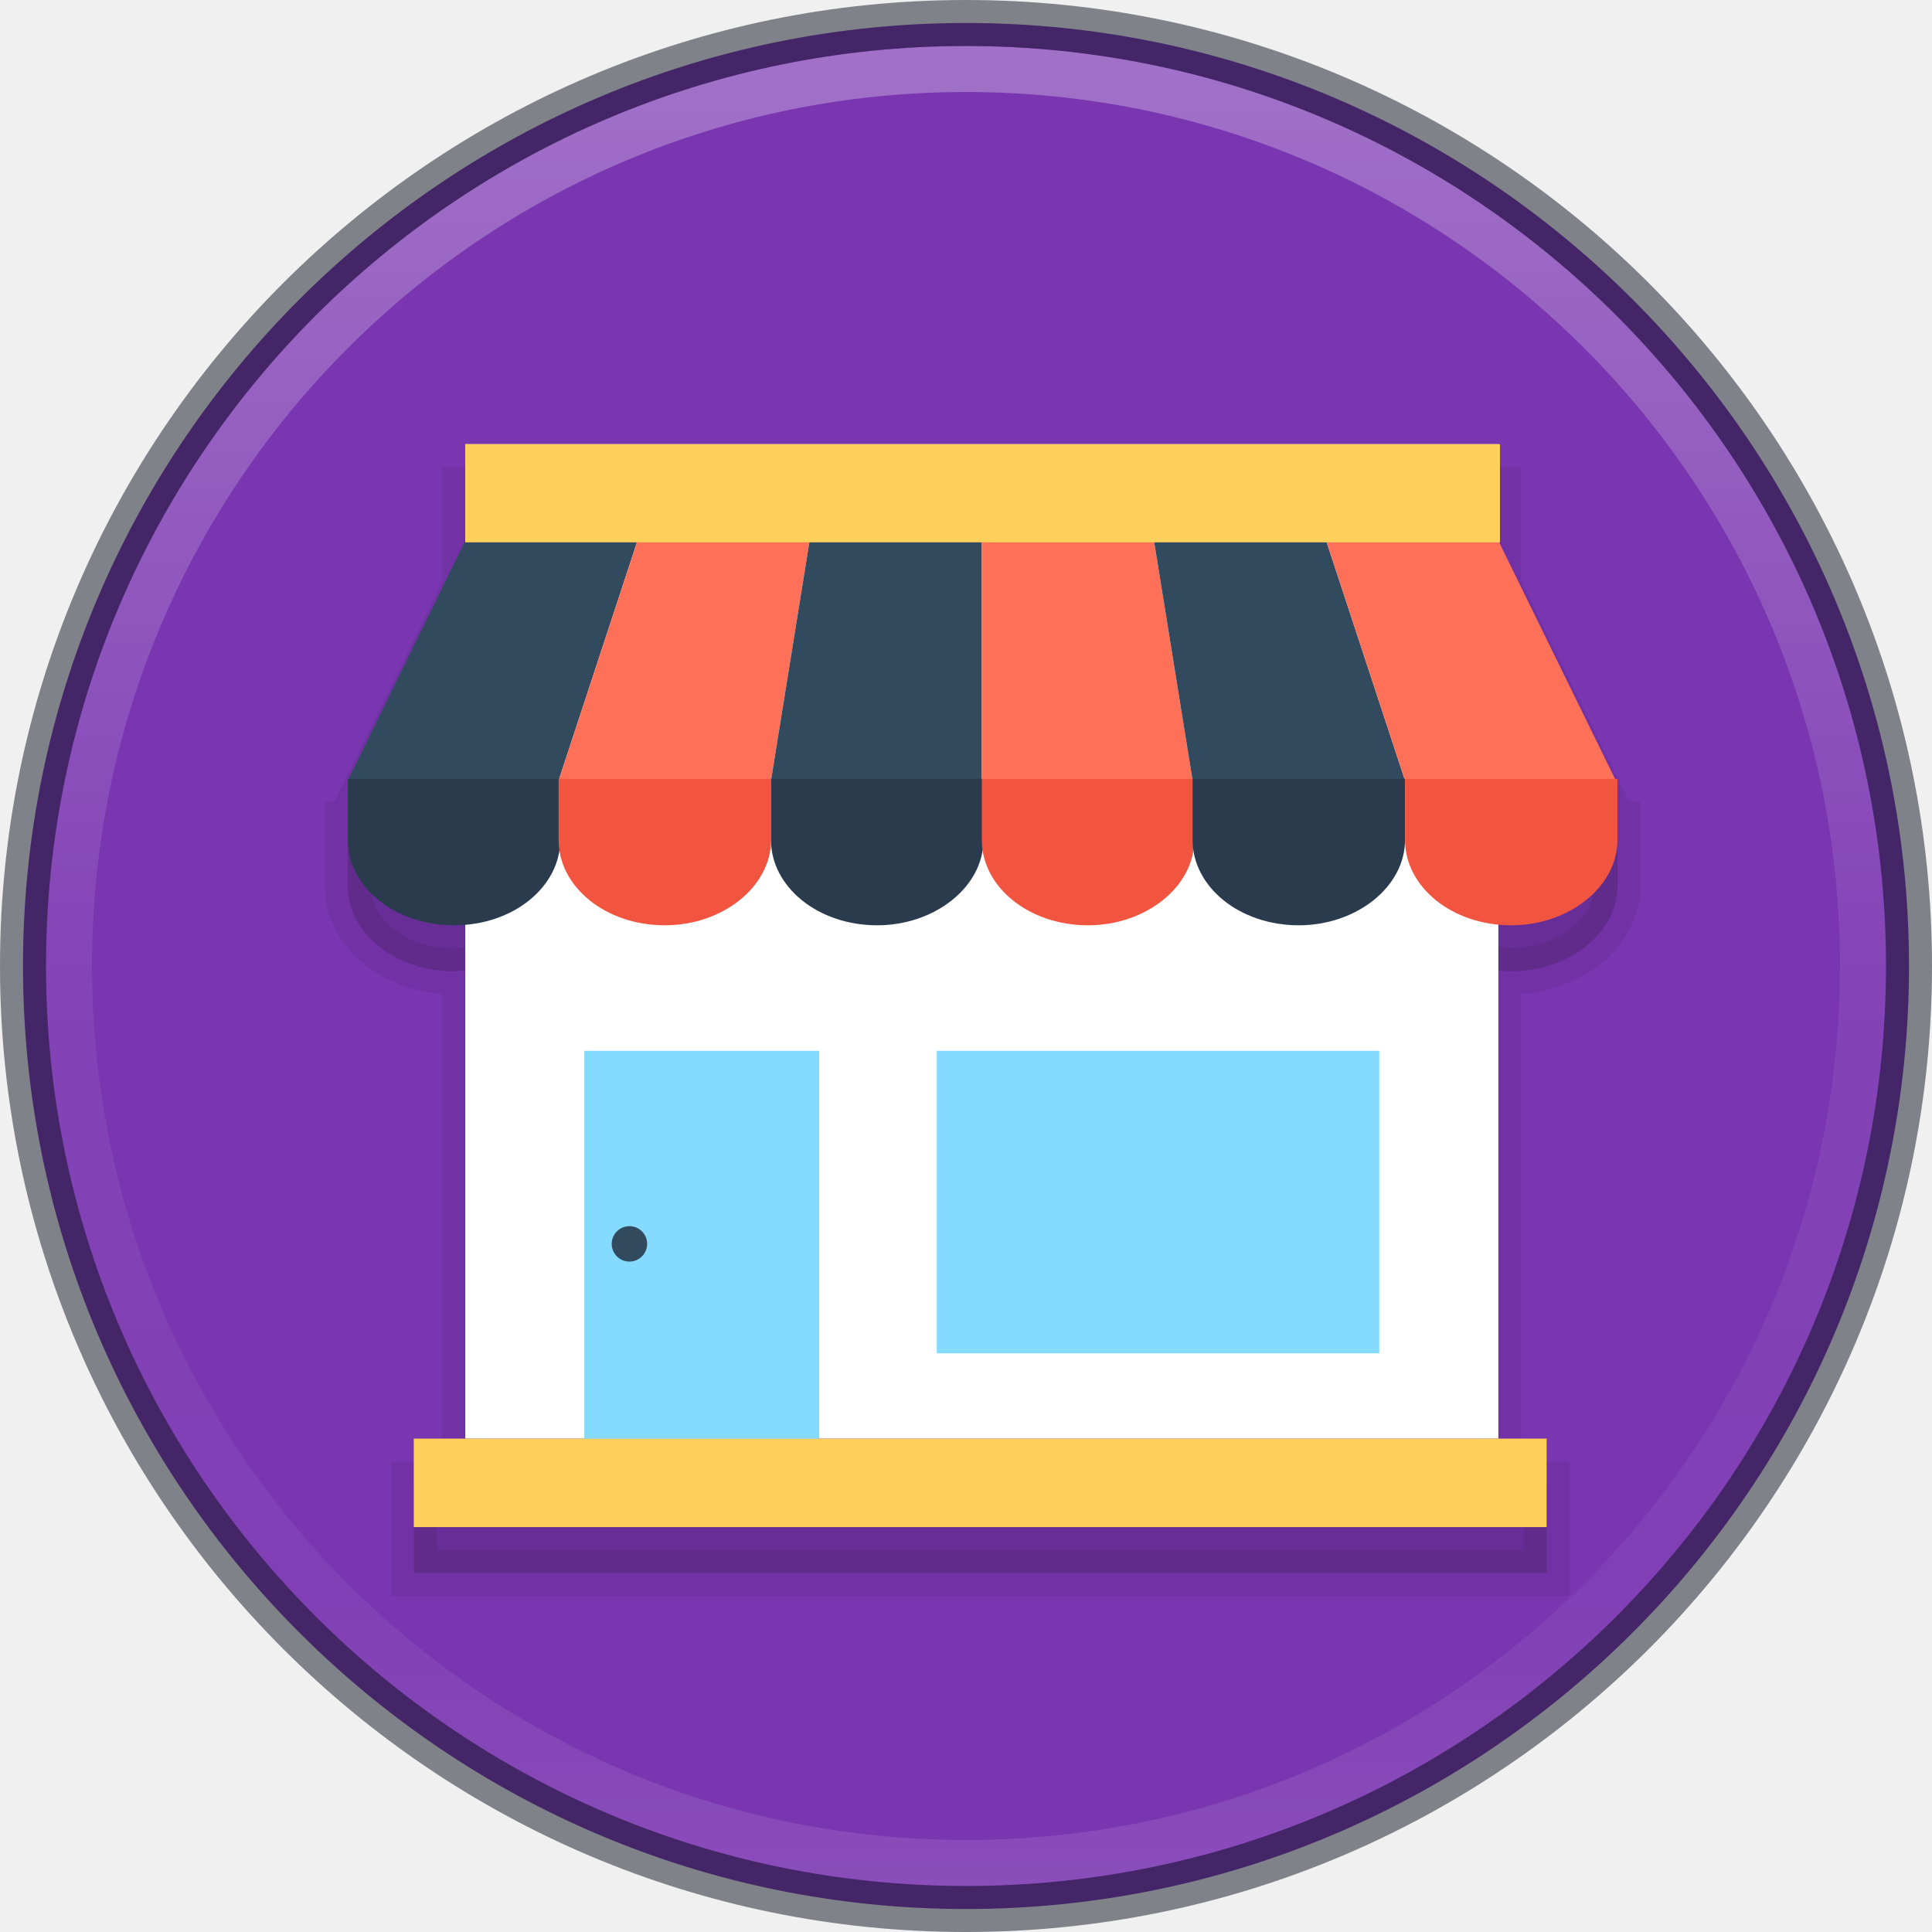
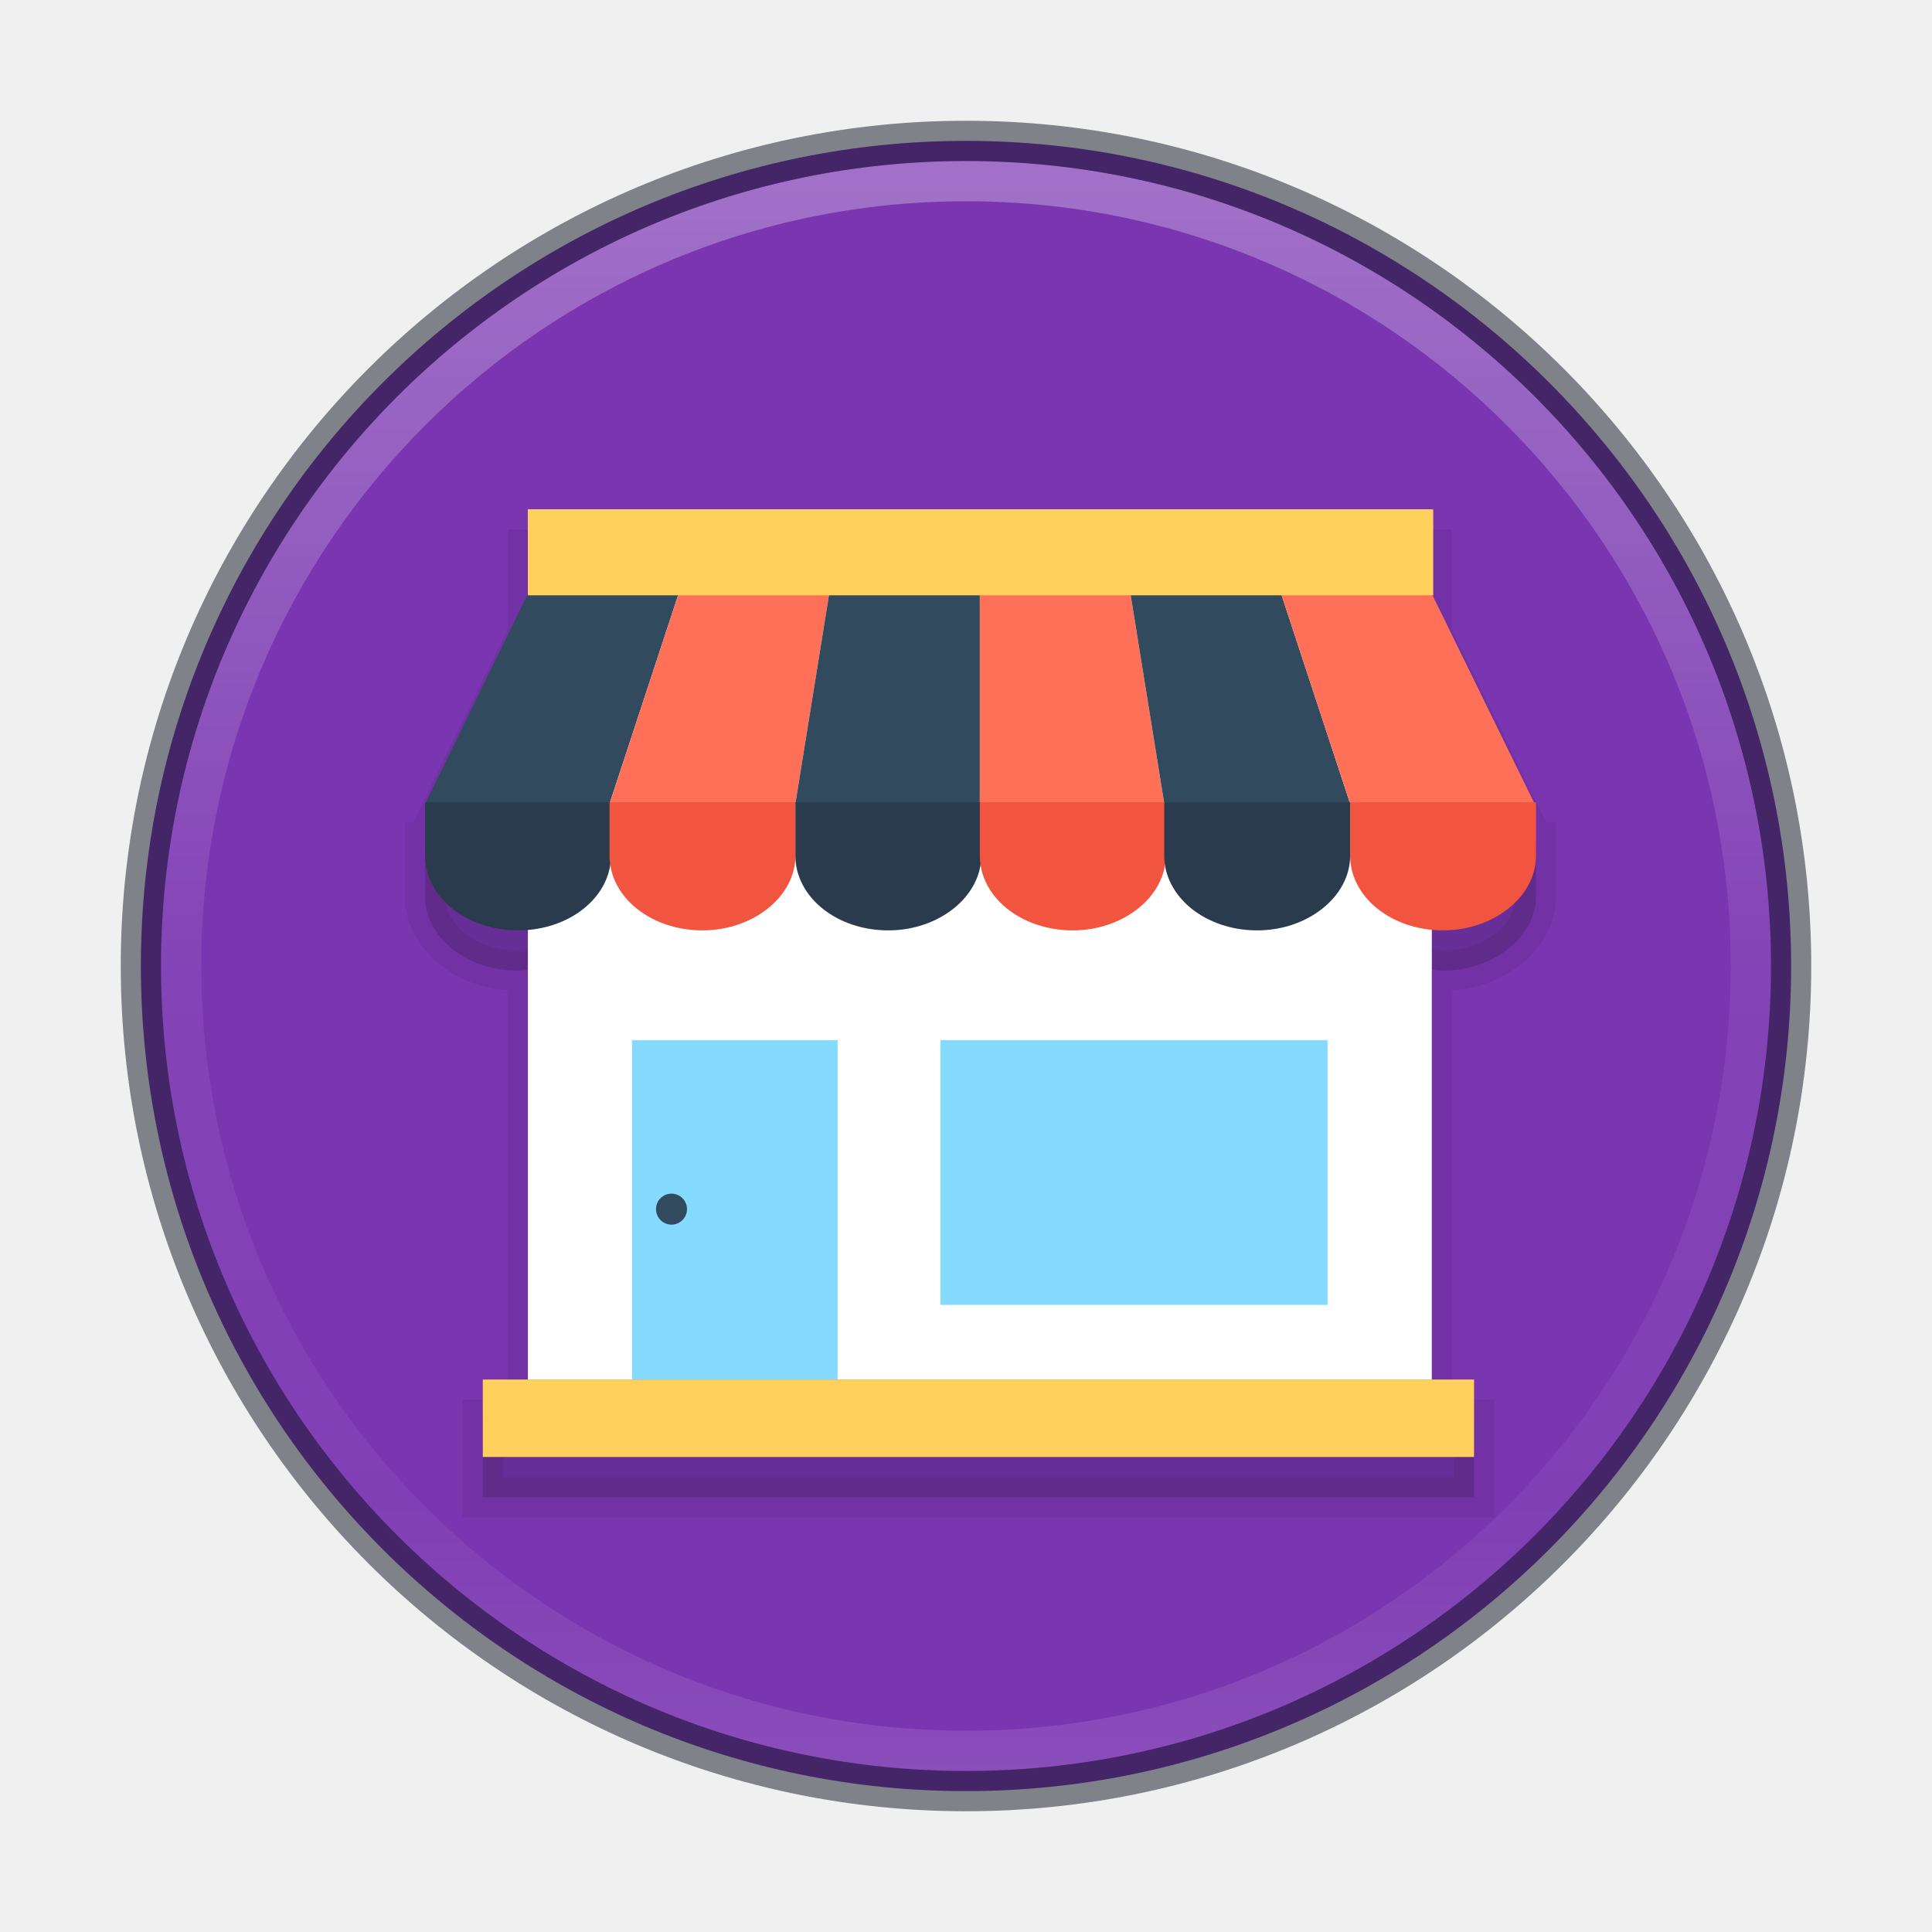
<svg xmlns="http://www.w3.org/2000/svg" xmlns:xlink="http://www.w3.org/1999/xlink" id="svg4031" height="64" width="64" version="1.1">
  <defs id="defs4033">
    <linearGradient id="linearGradient3820-7-2-1">
      <stop offset="0" style="stop-color:#3d3d3d;stop-opacity:1" id="stop3822-2-6-3" />
      <stop offset="0.5" style="stop-color:#686868;stop-opacity:0.498" id="stop3864-8-7-7" />
      <stop offset="1" style="stop-color:#686868;stop-opacity:0" id="stop3824-1-2-5" />
    </linearGradient>
    <radialGradient gradientTransform="matrix(0.2708338,0,0,0.08762273,-2.855072,25.18723)" gradientUnits="userSpaceOnUse" xlink:href="#linearGradient3820-7-2-1" id="radialGradient3018" fy="186.171" fx="99.157" r="62.769" cy="186.171" cx="99.157" />
    <linearGradient id="linearGradient4011-7">
      <stop offset="0" style="stop-color:#ffffff;stop-opacity:1" id="stop4013-4" />
      <stop offset="0.508" style="stop-color:#ffffff;stop-opacity:0.235" id="stop4015-61" />
      <stop offset="0.835" style="stop-color:#ffffff;stop-opacity:0.157" id="stop4017-2" />
      <stop offset="1" style="stop-color:#ffffff;stop-opacity:0.392" id="stop4019-2" />
    </linearGradient>
    <linearGradient id="linearGradient8838-4">
      <stop offset="0" style="stop-color:#000000;stop-opacity:1" id="stop8840-4" />
      <stop offset="1" style="stop-color:#000000;stop-opacity:0" id="stop8842-8" />
    </linearGradient>
    <linearGradient gradientTransform="matrix(0.5135135,0,0,0.5135135,-0.836132,22.97872)" gradientUnits="userSpaceOnUse" xlink:href="#linearGradient4011-7" id="linearGradient3741" y2="42.884" x2="71.204" y1="7.831" x1="71.204" />
    <radialGradient gradientTransform="matrix(1.129412,0,0,0.2823525,-34.72941,43.69412)" gradientUnits="userSpaceOnUse" xlink:href="#linearGradient8838-4" id="radialGradient3748" fy="4.625" fx="62.625" r="10.625" cy="4.625" cx="62.625" />
    <linearGradient id="linearGradient4632-92-3-0-8-1-6-6">
      <stop offset="0" style="stop-color:#fafafa;stop-opacity:1" id="stop4634-68-8-0-2-9-1-1" />
      <stop offset="1" style="stop-color:#e1e1e1;stop-opacity:1" id="stop4636-8-21-7-1-4-9-4" />
    </linearGradient>
    <radialGradient xlink:href="#linearGradient4632-92-3-0-8-1-6-6" id="radialGradient3398" gradientUnits="userSpaceOnUse" gradientTransform="matrix(0,1.218944,-1.289497,-3.3177771e-8,46.89601,18.35099)" cx="6.275" cy="8.45" fx="6.275" fy="8.45" r="20" />
    <linearGradient xlink:href="#linearGradient3104-8-8-97-4-6-2-0-1-4-0-5-8-3-9-1" id="linearGradient4200-6" gradientUnits="userSpaceOnUse" gradientTransform="matrix(0.8074983,0,0,0.833744,113.0116,-2.35899)" x1="-95.838" y1="54.2" x2="-95.838" y2="5.176" />
    <linearGradient id="linearGradient3104-8-8-97-4-6-2-0-1-4-0-5-8-3-9-1">
      <stop offset="0" style="stop-color:#000000;stop-opacity:0.322" id="stop3106-5-4-3-5-0-1-61-9-2-7-3-3-2-6-9" />
      <stop offset="1" style="stop-color:#000000;stop-opacity:0.278" id="stop3108-4-3-7-8-2-4-01-9-9-0-6-4-3-7-7" />
    </linearGradient>
    <linearGradient id="linearGradient2867-449-88-871-390-598-476-591-434-148-57-177-3-8-8">
      <stop id="stop3750-8-9-0" style="stop-color:#95a3ab;stop-opacity:1" offset="0" />
      <stop id="stop3752-3-2-2" style="stop-color:#667885;stop-opacity:1" offset="0.262" />
      <stop id="stop3754-7-2-2" style="stop-color:#485a6c;stop-opacity:1" offset="0.705" />
      <stop id="stop3756-9-3-05" style="stop-color:#273445;stop-opacity:1" offset="1" />
    </linearGradient>
    <linearGradient id="linearGradient4011-8">
      <stop id="stop4013-9" style="stop-color:#ffffff;stop-opacity:1" offset="0" />
      <stop id="stop4015-2" style="stop-color:#ffffff;stop-opacity:0.235" offset="0.508" />
      <stop id="stop4017-28" style="stop-color:#ffffff;stop-opacity:0.157" offset="0.835" />
      <stop id="stop4019-23" style="stop-color:#ffffff;stop-opacity:0.392" offset="1" />
    </linearGradient>
    <linearGradient y2="44.341" x2="71.204" y1="6.238" x1="71.204" gradientTransform="matrix(1.054054,0,0,1.054054,-51.611,-2.727901)" gradientUnits="userSpaceOnUse" id="linearGradient3540" xlink:href="#linearGradient4011-8" />
    <radialGradient r="20" fy="8.45" fx="1.198" cy="8.45" cx="1.198" gradientTransform="matrix(0,5.000002,-5.289406,-1.3609237e-7,68.69436,-17.9895)" gradientUnits="userSpaceOnUse" id="radialGradient3543" xlink:href="#linearGradient2867-449-88-871-390-598-476-591-434-148-57-177-3-8-8" />
  </defs>
  <g id="g4182" transform="translate(0,16)">
    <g id="g4288" transform="matrix(0.0831134,0,0,0.0831134,3.264195,3.423837)" style="opacity:1;fill:#000000;fill-opacity:1;stroke:none" />
-     <g id="g4196" transform="matrix(1.52381,0,0,1.52381,-4.571428,-20.57143)">
+     <g id="g4196" transform="matrix(1.333333,0,0,1.333333,1e-7,-16)">
      <path style="color:#000000;display:inline;overflow:visible;visibility:visible;fill:#7a36b1;fill-opacity:1;fill-rule:nonzero;stroke:none;stroke-width:1;marker:none;enable-background:accumulate" id="path2555" d="M 24,3.5 C 12.689,3.5 3.5,12.689 3.5,24 3.5,35.311 12.689,44.5 24,44.5 35.311,44.5 44.5,35.311 44.5,24 44.5,12.689 35.311,3.5 24,3.5 Z" />
      <path style="opacity:0.07;fill:none;fill-opacity:1;stroke:#000000;stroke-opacity:1" d="m 13.115,13.656 0,2.098 -2.537,5.178 -0.018,0 0,0.035 0,1.295 c 0,1.014 1.014,1.854 2.309,1.854 0.085,0 0.164,-0.013 0.246,-0.02 l 0,11.178 -1.119,0 0,1.924 24.625,0 0,-1.924 -1.049,0 0,-11.18 c 0.093,0.009 0.183,0.021 0.279,0.021 1.259,0 2.311,-0.839 2.311,-1.854 l 0,-1.33 -0.053,0 -2.537,-5.178 0,-2.098 -22.457,0 z" id="path4276" />
      <path id="rect4233" d="m 13.115,13.656 0,2.098 -2.537,5.178 -0.018,0 0,0.035 0,1.295 c 0,1.014 1.014,1.854 2.309,1.854 0.085,0 0.164,-0.013 0.246,-0.02 l 0,11.178 -1.119,0 0,1.924 24.625,0 0,-1.924 -1.049,0 0,-11.18 c 0.093,0.009 0.183,0.021 0.279,0.021 1.259,0 2.311,-0.839 2.311,-1.854 l 0,-1.33 -0.053,0 -2.537,-5.178 0,-2.098 -22.457,0 z" style="opacity:0.15;fill:#000000;fill-opacity:1;stroke:none" />
      <path style="color:#000000;display:inline;overflow:visible;visibility:visible;opacity:0.3;fill:none;stroke:url(#linearGradient3540);stroke-width:1;stroke-linecap:round;stroke-linejoin:round;stroke-miterlimit:4;stroke-dasharray:none;stroke-dashoffset:0;stroke-opacity:1;marker:none;enable-background:accumulate" id="path8655-4" d="m 43.5,23.999 c 0,10.77 -8.731,19.501 -19.5,19.501 C 13.231,43.5 4.5,34.769 4.5,23.999 4.5,13.23 13.231,4.5 24,4.5 34.769,4.5 43.5,13.23 43.5,23.999 l 0,0 z" />
      <path style="color:#000000;display:inline;overflow:visible;visibility:visible;opacity:0.5;fill:#000000;fill-opacity:0;fill-rule:nonzero;stroke:#0e141f;stroke-width:1;stroke-linecap:round;stroke-linejoin:round;stroke-miterlimit:4;stroke-dasharray:none;stroke-dashoffset:0;stroke-opacity:1;marker:none;enable-background:accumulate" id="path2555-6-0" d="M 24,3.5 C 12.689,3.5 3.5,12.689 3.5,24 3.5,35.311 12.689,44.5 24,44.5 35.311,44.5 44.5,35.311 44.5,24 44.5,12.689 35.311,3.5 24,3.5 Z" />
      <rect id="rect5" height="21.618" width="22.458" style="fill:#ffffff" y="12.656" x="13.115" />
-       <polygon id="polygon7" points="96.4,203.2 125.6,143.6 168.4,143.6 148.8,203.2 " style="fill:#324a5e" transform="matrix(0.08745243,0,0,0.08745243,2.130756,2.196614)" />
-       <polygon id="polygon9" points="148.8,203.2 168.4,143.6 211.2,143.6 201.6,203.2 " style="fill:#ff7058" transform="matrix(0.08745243,0,0,0.08745243,2.130756,2.196614)" />
-       <polygon id="polygon11" points="201.6,203.2 211.2,143.6 254,143.6 254,203.2 " style="fill:#324a5e" transform="matrix(0.08745243,0,0,0.08745243,2.130756,2.196614)" />
-       <polygon id="polygon13" points="254,203.2 254,143.6 296.8,143.6 306.4,203.2 " style="fill:#ff7058" transform="matrix(0.08745243,0,0,0.08745243,2.130756,2.196614)" />
-       <polygon id="polygon15" points="306.4,203.2 296.8,143.6 339.6,143.6 359.2,203.2 " style="fill:#324a5e" transform="matrix(0.08745243,0,0,0.08745243,2.130756,2.196614)" />
-       <polygon id="polygon17" points="359.2,203.2 339.6,143.6 382.4,143.6 411.6,203.2 " style="fill:#ff7058" transform="matrix(0.08745243,0,0,0.08745243,2.130756,2.196614)" />
+       <polygon id="polygon7" points="148.8,203.2 96.4,203.2 125.6,143.6 168.4,143.6 " style="fill:#324a5e" transform="matrix(0.08745243,0,0,0.08745243,2.130756,2.196614)" />
+       <polygon id="polygon9" points="201.6,203.2 148.8,203.2 168.4,143.6 211.2,143.6 " style="fill:#ff7058" transform="matrix(0.08745243,0,0,0.08745243,2.130756,2.196614)" />
+       <polygon id="polygon11" points="254,203.2 201.6,203.2 211.2,143.6 254,143.6 " style="fill:#324a5e" transform="matrix(0.08745243,0,0,0.08745243,2.130756,2.196614)" />
+       <polygon id="polygon13" points="306.4,203.2 254,203.2 254,143.6 296.8,143.6 " style="fill:#ff7058" transform="matrix(0.08745243,0,0,0.08745243,2.130756,2.196614)" />
+       <polygon id="polygon15" points="359.2,203.2 306.4,203.2 296.8,143.6 339.6,143.6 " style="fill:#324a5e" transform="matrix(0.08745243,0,0,0.08745243,2.130756,2.196614)" />
+       <polygon id="polygon17" points="411.6,203.2 359.2,203.2 339.6,143.6 382.4,143.6 " style="fill:#ff7058" transform="matrix(0.08745243,0,0,0.08745243,2.130756,2.196614)" />
      <path id="path19" d="m 10.561,19.967 0,1.294 c 0,1.014 1.014,1.854 2.309,1.854 1.294,0 2.309,-0.84 2.309,-1.854 l 0,-1.329 -4.617,0 0,0.035 z" style="fill:#2b3b4e" />
      <path id="path21" d="m 15.144,19.967 0,1.294 c 0,1.014 1.014,1.854 2.309,1.854 1.259,0 2.309,-0.84 2.309,-1.854 l 0,-1.329 -4.617,0 0,0.035 z" style="fill:#f1543f" />
      <path id="path23" d="m 19.761,19.967 0,1.294 c 0,1.014 1.014,1.854 2.309,1.854 1.259,0 2.309,-0.84 2.309,-1.854 l 0,-1.329 -4.617,0 0,0.035 z" style="fill:#2b3b4e" />
      <path id="path25" d="m 24.344,19.967 0,1.294 c 0,1.014 1.014,1.854 2.309,1.854 1.259,0 2.309,-0.84 2.309,-1.854 l 0,-1.329 -4.617,0 0,0.035 z" style="fill:#f1543f" />
      <path id="path27" d="m 28.926,19.967 0,1.294 c 0,1.014 1.014,1.854 2.309,1.854 1.259,0 2.309,-0.84 2.309,-1.854 l 0,-1.329 -4.617,0 0,0.035 z" style="fill:#2b3b4e" />
      <path id="path29" d="m 33.544,19.967 0,1.294 c 0,1.014 1.014,1.854 2.309,1.854 1.259,0 2.309,-0.84 2.309,-1.854 l 0,-1.329 -4.617,0 0,0.035 z" style="fill:#f1543f" />
      <rect id="rect31" height="1.924" width="24.627" style="fill:#ffd05b" y="34.274" x="11.995" />
      <g id="g33" transform="matrix(0.08745243,0,0,0.08745243,2.130756,2.196614)">
        <rect id="rect35" height="96.4" width="58.4" style="fill:#84dbff" y="270.4" x="155.2" />
        <rect id="rect37" height="75.2" width="110" style="fill:#84dbff" y="270.4" x="242.8" />
      </g>
      <circle id="circle39" r="0.385" cy="30.041" cx="16.683" style="fill:#324a5e" />
      <rect id="rect41" height="2.134" width="22.493" style="fill:#ffd05b" y="12.656" x="13.115" />
    </g>
  </g>
</svg>
